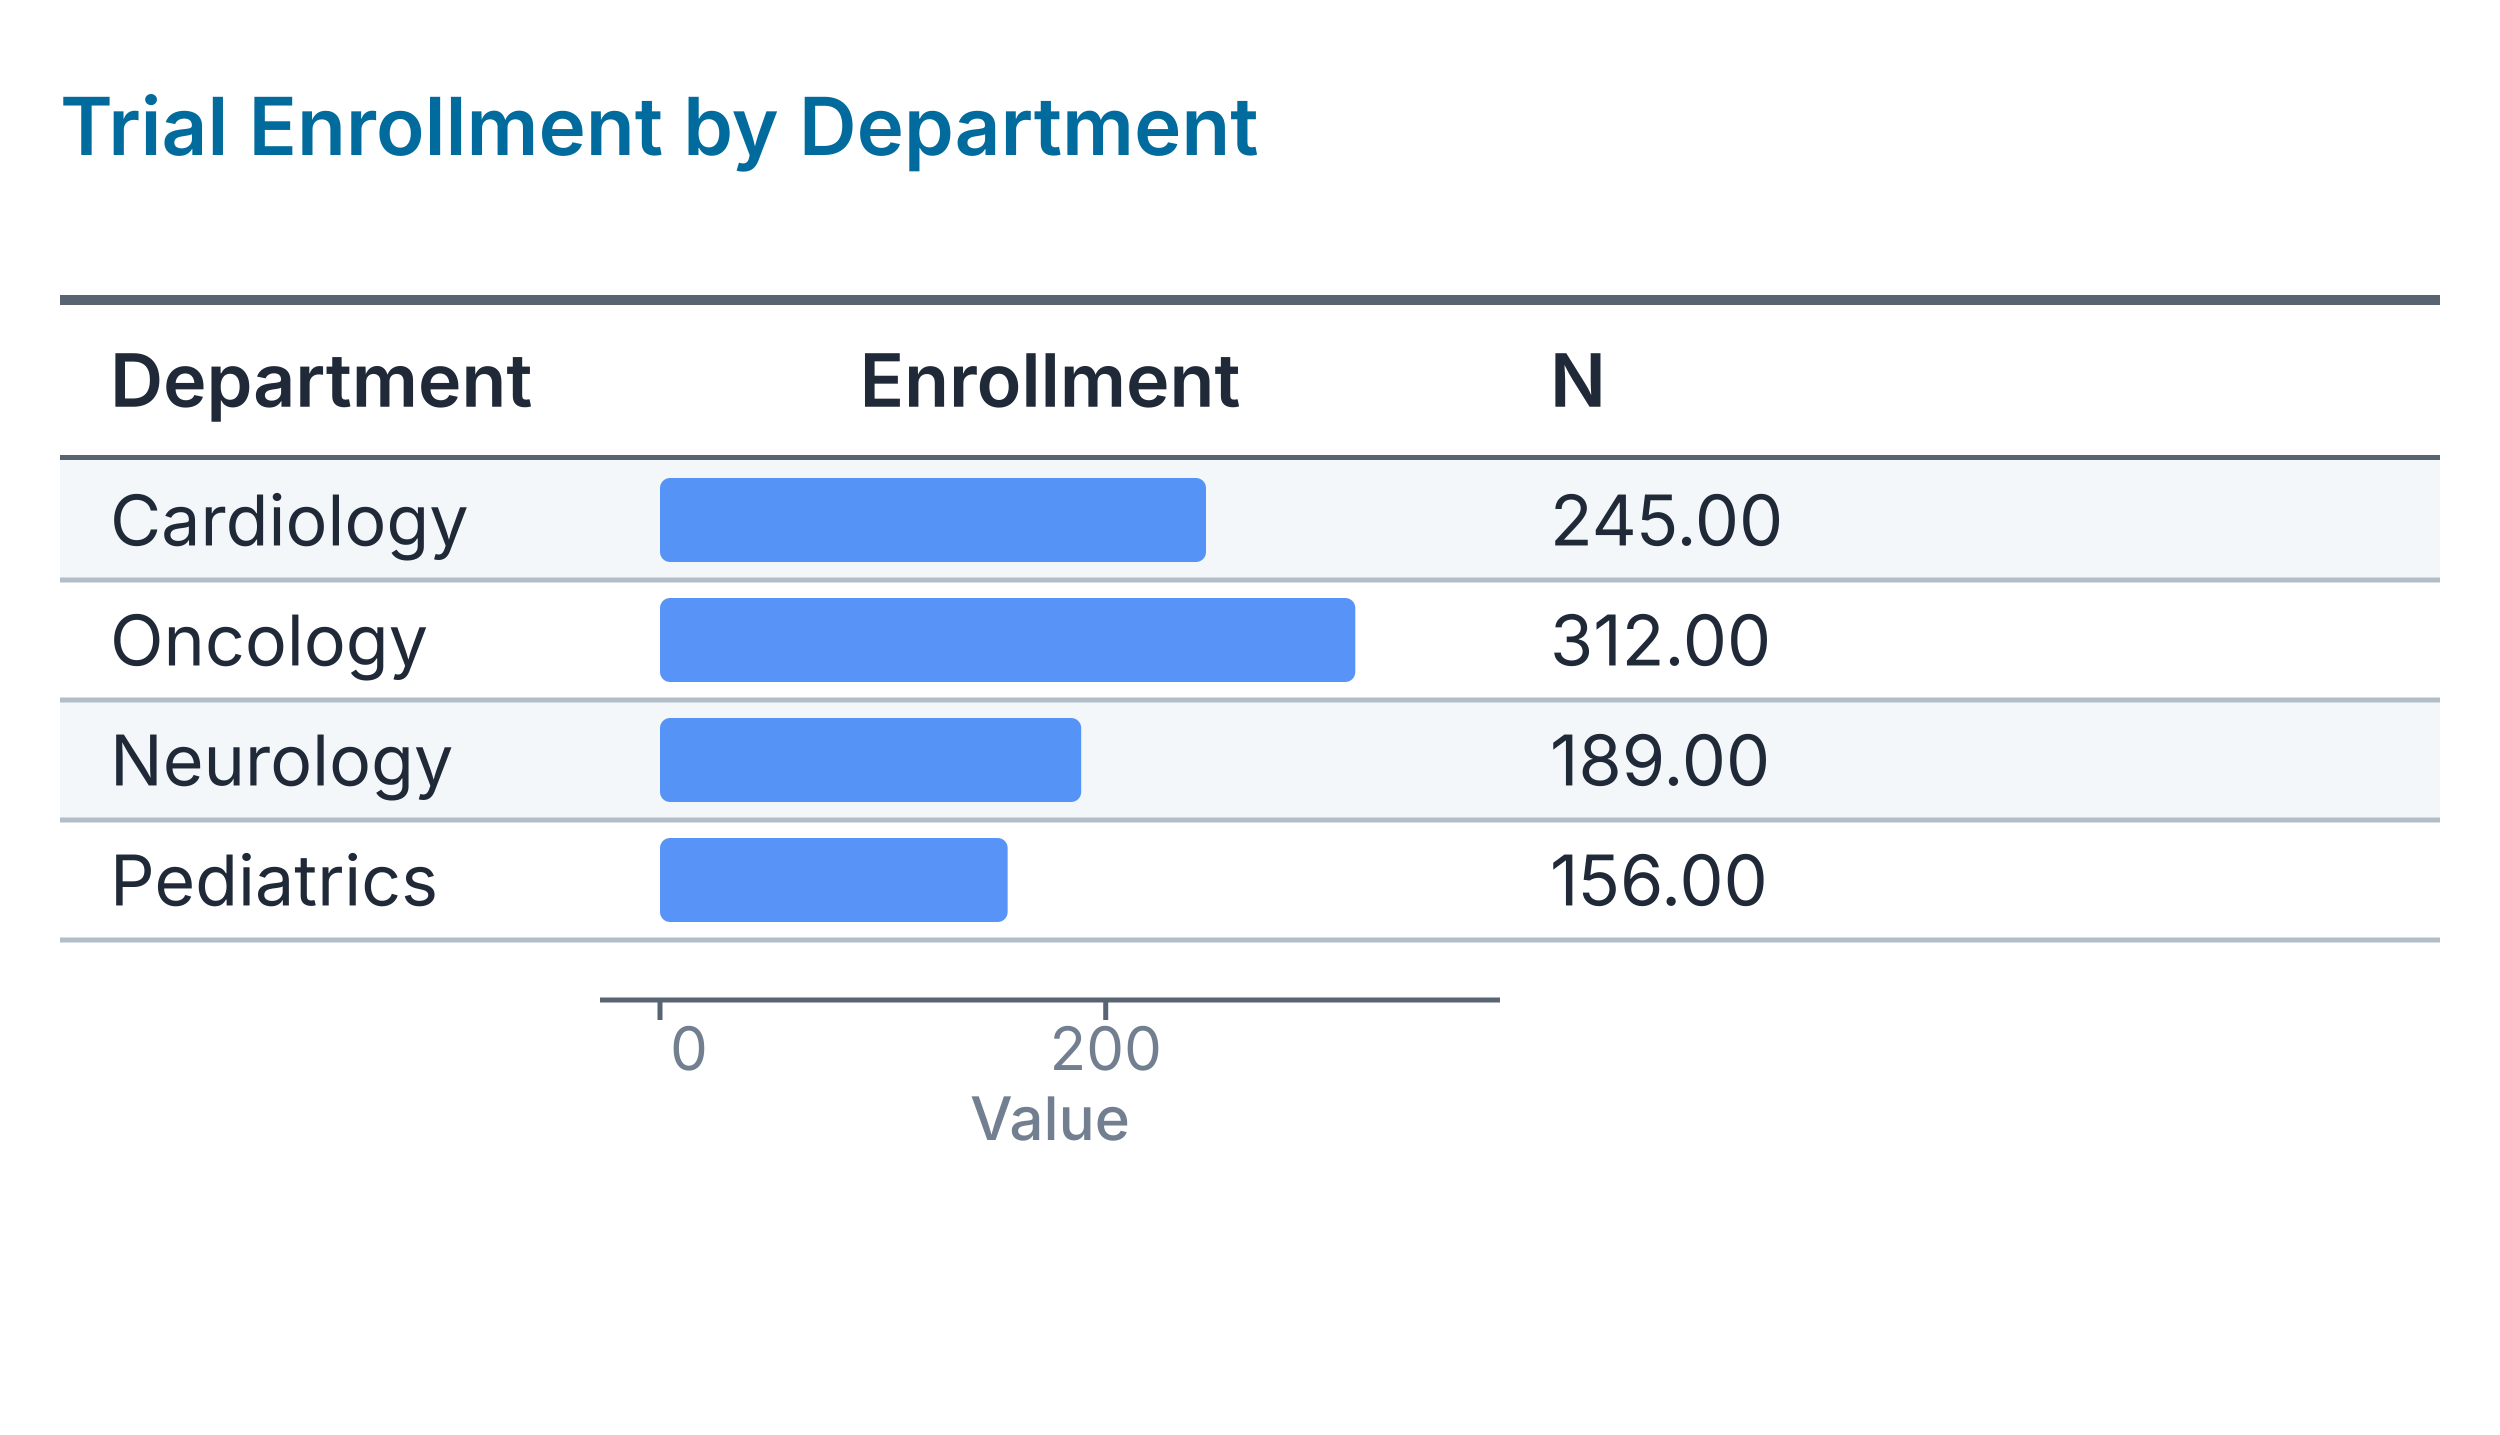
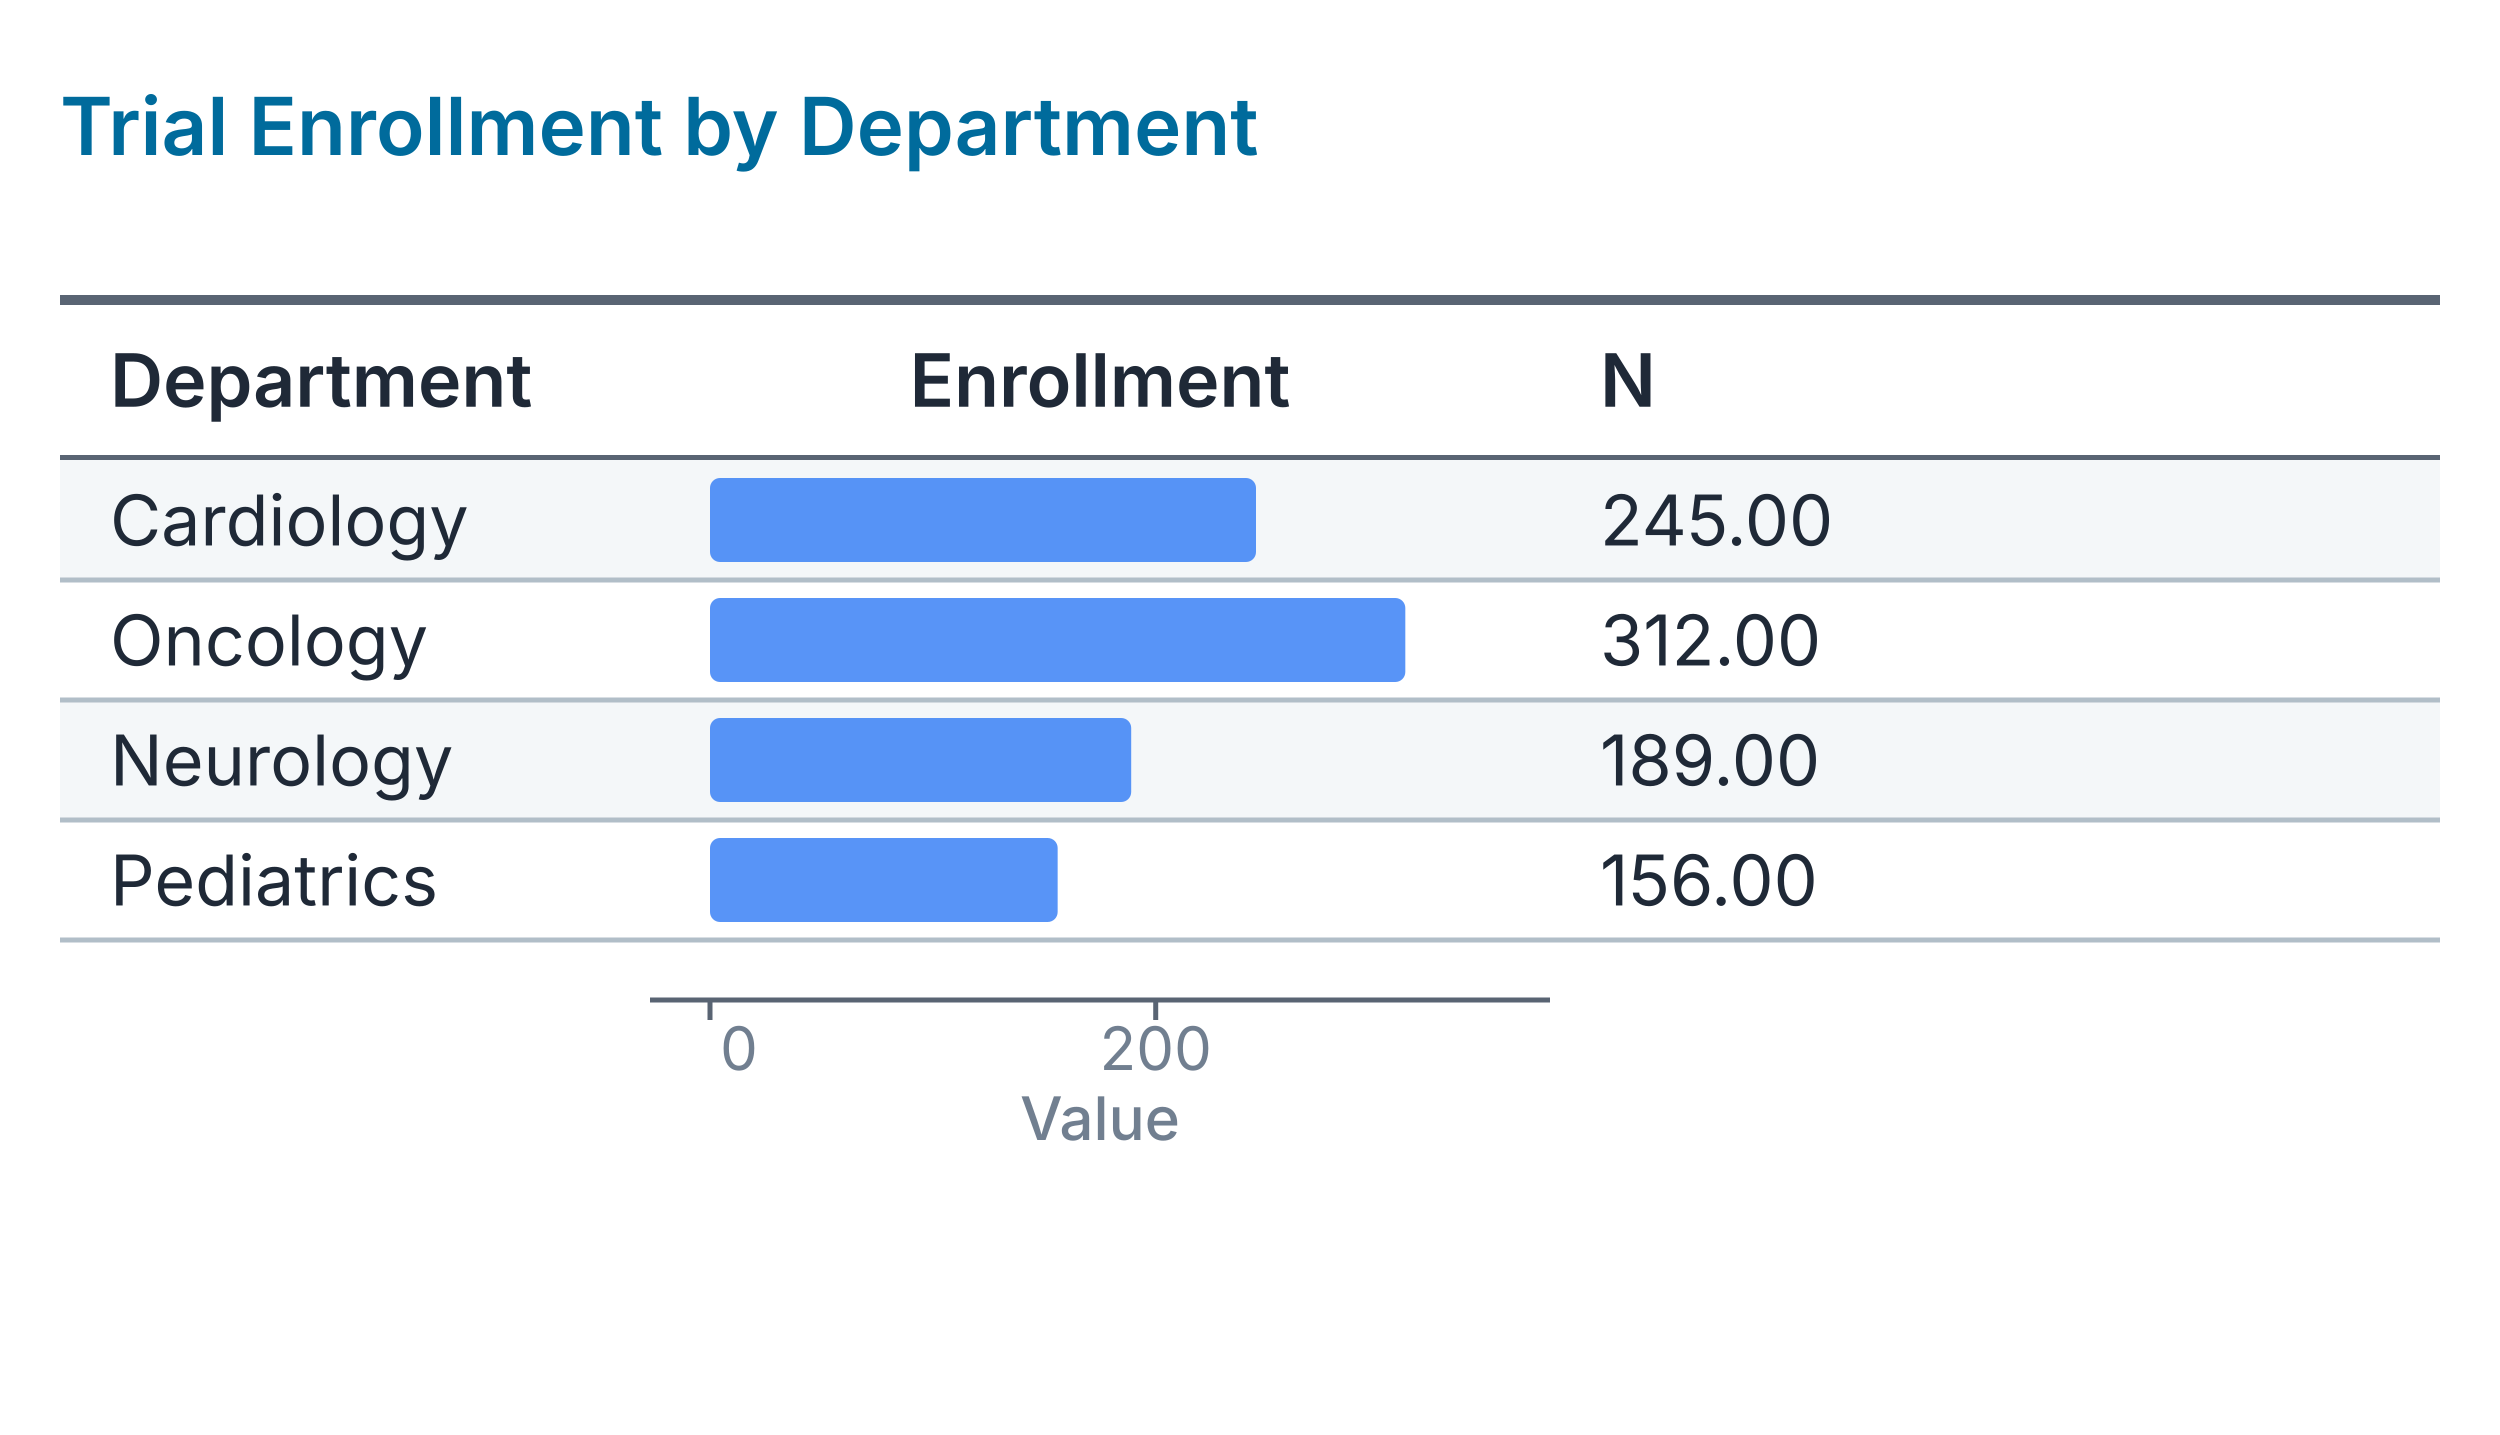
<svg xmlns="http://www.w3.org/2000/svg" width="500" height="287" viewBox="0 0 500 287">
  <style>
  text {
    font-variant-numeric: tabular-nums;
  }
-   /* Use dominant-baseline for cell text to match CSS flex centering */
-   .cell-text { dominant-baseline: central; }
</style>
  <rect width="100%" height="100%" fill="#FFFFFF" />
  <text x="12" y="31" font-family="Inter, -apple-system, system-ui, 'Segoe UI', sans-serif" font-size="16px" font-weight="600" fill="#006B9C">Trial Enrollment by Department</text>
  <line x1="12" x2="488" y1="60" y2="60" stroke="#596473" stroke-width="2" />
-   <text class="cell-text" x="22" y="76" font-family="Inter, -apple-system, system-ui, 'Segoe UI', sans-serif" font-size="14.7px" font-weight="600" fill="#1F2937">Department</text>
-   <text class="cell-text" x="210" y="76" font-family="Inter, -apple-system, system-ui, 'Segoe UI', sans-serif" font-size="14.7px" font-weight="600" text-anchor="middle" fill="#1F2937">Enrollment</text>
-   <text class="cell-text" x="310" y="76" font-family="Inter, -apple-system, system-ui, 'Segoe UI', sans-serif" font-size="14.7px" font-weight="600" text-anchor="start" fill="#1F2937">N</text>
+   <text class="cell-text" dominant-baseline="central" x="22" y="76" font-family="Inter, -apple-system, system-ui, 'Segoe UI', sans-serif" font-size="14.7px" font-weight="600" fill="#1F2937">Department</text>
+   <text class="cell-text" dominant-baseline="central" x="220" y="76" font-family="Inter, -apple-system, system-ui, 'Segoe UI', sans-serif" font-size="14.7px" font-weight="600" text-anchor="middle" fill="#1F2937">Enrollment</text>
+   <text class="cell-text" dominant-baseline="central" x="320" y="76" font-family="Inter, -apple-system, system-ui, 'Segoe UI', sans-serif" font-size="14.7px" font-weight="600" text-anchor="start" fill="#1F2937">N</text>
  <line x1="12" x2="488" y1="92" y2="92" stroke="#596473" stroke-width="2" />
  <rect x="12" y="92" width="476" height="24" fill="#F4F7F9" />
  <rect x="12" y="140" width="476" height="24" fill="#F4F7F9" />
  <defs>
    <clipPath id="viz-clip-viz_bar_enrollment">
-       <rect x="132" y="92" width="156" height="96" />
+       <rect x="142" y="92" width="156" height="96" />
    </clipPath>
  </defs>
  <g clip-path="url(#viz-clip-viz_bar_enrollment)">
-     <rect x="132" y="95.6" width="109.2" height="16.8" fill="#3b82f6" fill-opacity="0.85" rx="2" class="viz-bar-segment" />
-     <rect x="132" y="119.6" width="139.063" height="16.8" fill="#3b82f6" fill-opacity="0.85" rx="2" class="viz-bar-segment" />
-     <rect x="132" y="143.6" width="84.24" height="16.8" fill="#3b82f6" fill-opacity="0.85" rx="2" class="viz-bar-segment" />
-     <rect x="132" y="167.6" width="69.531" height="16.8" fill="#3b82f6" fill-opacity="0.85" rx="2" class="viz-bar-segment" />
+     <rect x="142" y="95.6" width="109.2" height="16.8" fill="#3b82f6" fill-opacity="0.85" rx="2" class="viz-bar-segment" />
+     <rect x="142" y="119.6" width="139.063" height="16.8" fill="#3b82f6" fill-opacity="0.85" rx="2" class="viz-bar-segment" />
+     <rect x="142" y="143.6" width="84.24" height="16.8" fill="#3b82f6" fill-opacity="0.85" rx="2" class="viz-bar-segment" />
+     <rect x="142" y="167.6" width="69.531" height="16.8" fill="#3b82f6" fill-opacity="0.85" rx="2" class="viz-bar-segment" />
  </g>
  <g transform="translate(0, 200)">
-     <line x1="120" x2="300" y1="0" y2="0" stroke="#596473" stroke-width="1" />
-     <line x1="132" x2="132" y1="0" y2="4" stroke="#596473" stroke-width="1" />
-     <text x="134" y="14" text-anchor="start" font-family="Inter, -apple-system, system-ui, 'Segoe UI', sans-serif" font-size="12px" font-weight="400" fill="#717F90">0</text>
-     <line x1="221.143" x2="221.143" y1="0" y2="4" stroke="#596473" stroke-width="1" />
-     <text x="221.143" y="14" text-anchor="middle" font-family="Inter, -apple-system, system-ui, 'Segoe UI', sans-serif" font-size="12px" font-weight="400" fill="#717F90">200</text>
-     <text x="210" y="28" text-anchor="middle" font-family="Inter, -apple-system, system-ui, 'Segoe UI', sans-serif" font-size="12px" font-weight="500" fill="#717F90">Value</text>
+     <line x1="130" x2="310" y1="0" y2="0" stroke="#596473" stroke-width="1" />
+     <line x1="142" x2="142" y1="0" y2="4" stroke="#596473" stroke-width="1" />
+     <text x="144" y="14" text-anchor="start" font-family="Inter, -apple-system, system-ui, 'Segoe UI', sans-serif" font-size="12px" font-weight="400" fill="#717F90">0</text>
+     <line x1="231.143" x2="231.143" y1="0" y2="4" stroke="#596473" stroke-width="1" />
+     <text x="231.143" y="14" text-anchor="middle" font-family="Inter, -apple-system, system-ui, 'Segoe UI', sans-serif" font-size="12px" font-weight="400" fill="#717F90">200</text>
+     <text x="220" y="28" text-anchor="middle" font-family="Inter, -apple-system, system-ui, 'Segoe UI', sans-serif" font-size="12px" font-weight="500" fill="#717F90">Value</text>
  </g>
-   <text class="cell-text" x="22" y="104" font-family="Inter, -apple-system, system-ui, 'Segoe UI', sans-serif" font-size="14px" font-weight="400" font-style="normal" fill="#1F2937">Cardiology</text>
-   <text class="cell-text" x="310" y="104" font-family="Inter, -apple-system, system-ui, 'Segoe UI', sans-serif" font-size="14px" font-weight="400" font-style="normal" text-anchor="start" fill="#1F2937">245.00</text>
+   <text class="cell-text" dominant-baseline="central" x="22" y="104" font-family="Inter, -apple-system, system-ui, 'Segoe UI', sans-serif" font-size="14px" font-weight="400" font-style="normal" fill="#1F2937">Cardiology</text>
+   <text class="cell-text" dominant-baseline="central" x="320" y="104" font-family="Inter, -apple-system, system-ui, 'Segoe UI', sans-serif" font-size="14px" font-weight="400" font-style="normal" text-anchor="start" fill="#1F2937">245.00</text>
  <line x1="12" x2="488" y1="116" y2="116" stroke="#B1BEC8" stroke-width="1" />
-   <text class="cell-text" x="22" y="128" font-family="Inter, -apple-system, system-ui, 'Segoe UI', sans-serif" font-size="14px" font-weight="400" font-style="normal" fill="#1F2937">Oncology</text>
-   <text class="cell-text" x="310" y="128" font-family="Inter, -apple-system, system-ui, 'Segoe UI', sans-serif" font-size="14px" font-weight="400" font-style="normal" text-anchor="start" fill="#1F2937">312.00</text>
+   <text class="cell-text" dominant-baseline="central" x="22" y="128" font-family="Inter, -apple-system, system-ui, 'Segoe UI', sans-serif" font-size="14px" font-weight="400" font-style="normal" fill="#1F2937">Oncology</text>
+   <text class="cell-text" dominant-baseline="central" x="320" y="128" font-family="Inter, -apple-system, system-ui, 'Segoe UI', sans-serif" font-size="14px" font-weight="400" font-style="normal" text-anchor="start" fill="#1F2937">312.00</text>
  <line x1="12" x2="488" y1="140" y2="140" stroke="#B1BEC8" stroke-width="1" />
-   <text class="cell-text" x="22" y="152" font-family="Inter, -apple-system, system-ui, 'Segoe UI', sans-serif" font-size="14px" font-weight="400" font-style="normal" fill="#1F2937">Neurology</text>
-   <text class="cell-text" x="310" y="152" font-family="Inter, -apple-system, system-ui, 'Segoe UI', sans-serif" font-size="14px" font-weight="400" font-style="normal" text-anchor="start" fill="#1F2937">189.00</text>
+   <text class="cell-text" dominant-baseline="central" x="22" y="152" font-family="Inter, -apple-system, system-ui, 'Segoe UI', sans-serif" font-size="14px" font-weight="400" font-style="normal" fill="#1F2937">Neurology</text>
+   <text class="cell-text" dominant-baseline="central" x="320" y="152" font-family="Inter, -apple-system, system-ui, 'Segoe UI', sans-serif" font-size="14px" font-weight="400" font-style="normal" text-anchor="start" fill="#1F2937">189.00</text>
  <line x1="12" x2="488" y1="164" y2="164" stroke="#B1BEC8" stroke-width="1" />
-   <text class="cell-text" x="22" y="176" font-family="Inter, -apple-system, system-ui, 'Segoe UI', sans-serif" font-size="14px" font-weight="400" font-style="normal" fill="#1F2937">Pediatrics</text>
-   <text class="cell-text" x="310" y="176" font-family="Inter, -apple-system, system-ui, 'Segoe UI', sans-serif" font-size="14px" font-weight="400" font-style="normal" text-anchor="start" fill="#1F2937">156.00</text>
+   <text class="cell-text" dominant-baseline="central" x="22" y="176" font-family="Inter, -apple-system, system-ui, 'Segoe UI', sans-serif" font-size="14px" font-weight="400" font-style="normal" fill="#1F2937">Pediatrics</text>
+   <text class="cell-text" dominant-baseline="central" x="320" y="176" font-family="Inter, -apple-system, system-ui, 'Segoe UI', sans-serif" font-size="14px" font-weight="400" font-style="normal" text-anchor="start" fill="#1F2937">156.00</text>
  <line x1="12" x2="488" y1="188" y2="188" stroke="#B1BEC8" stroke-width="1" />
</svg>
